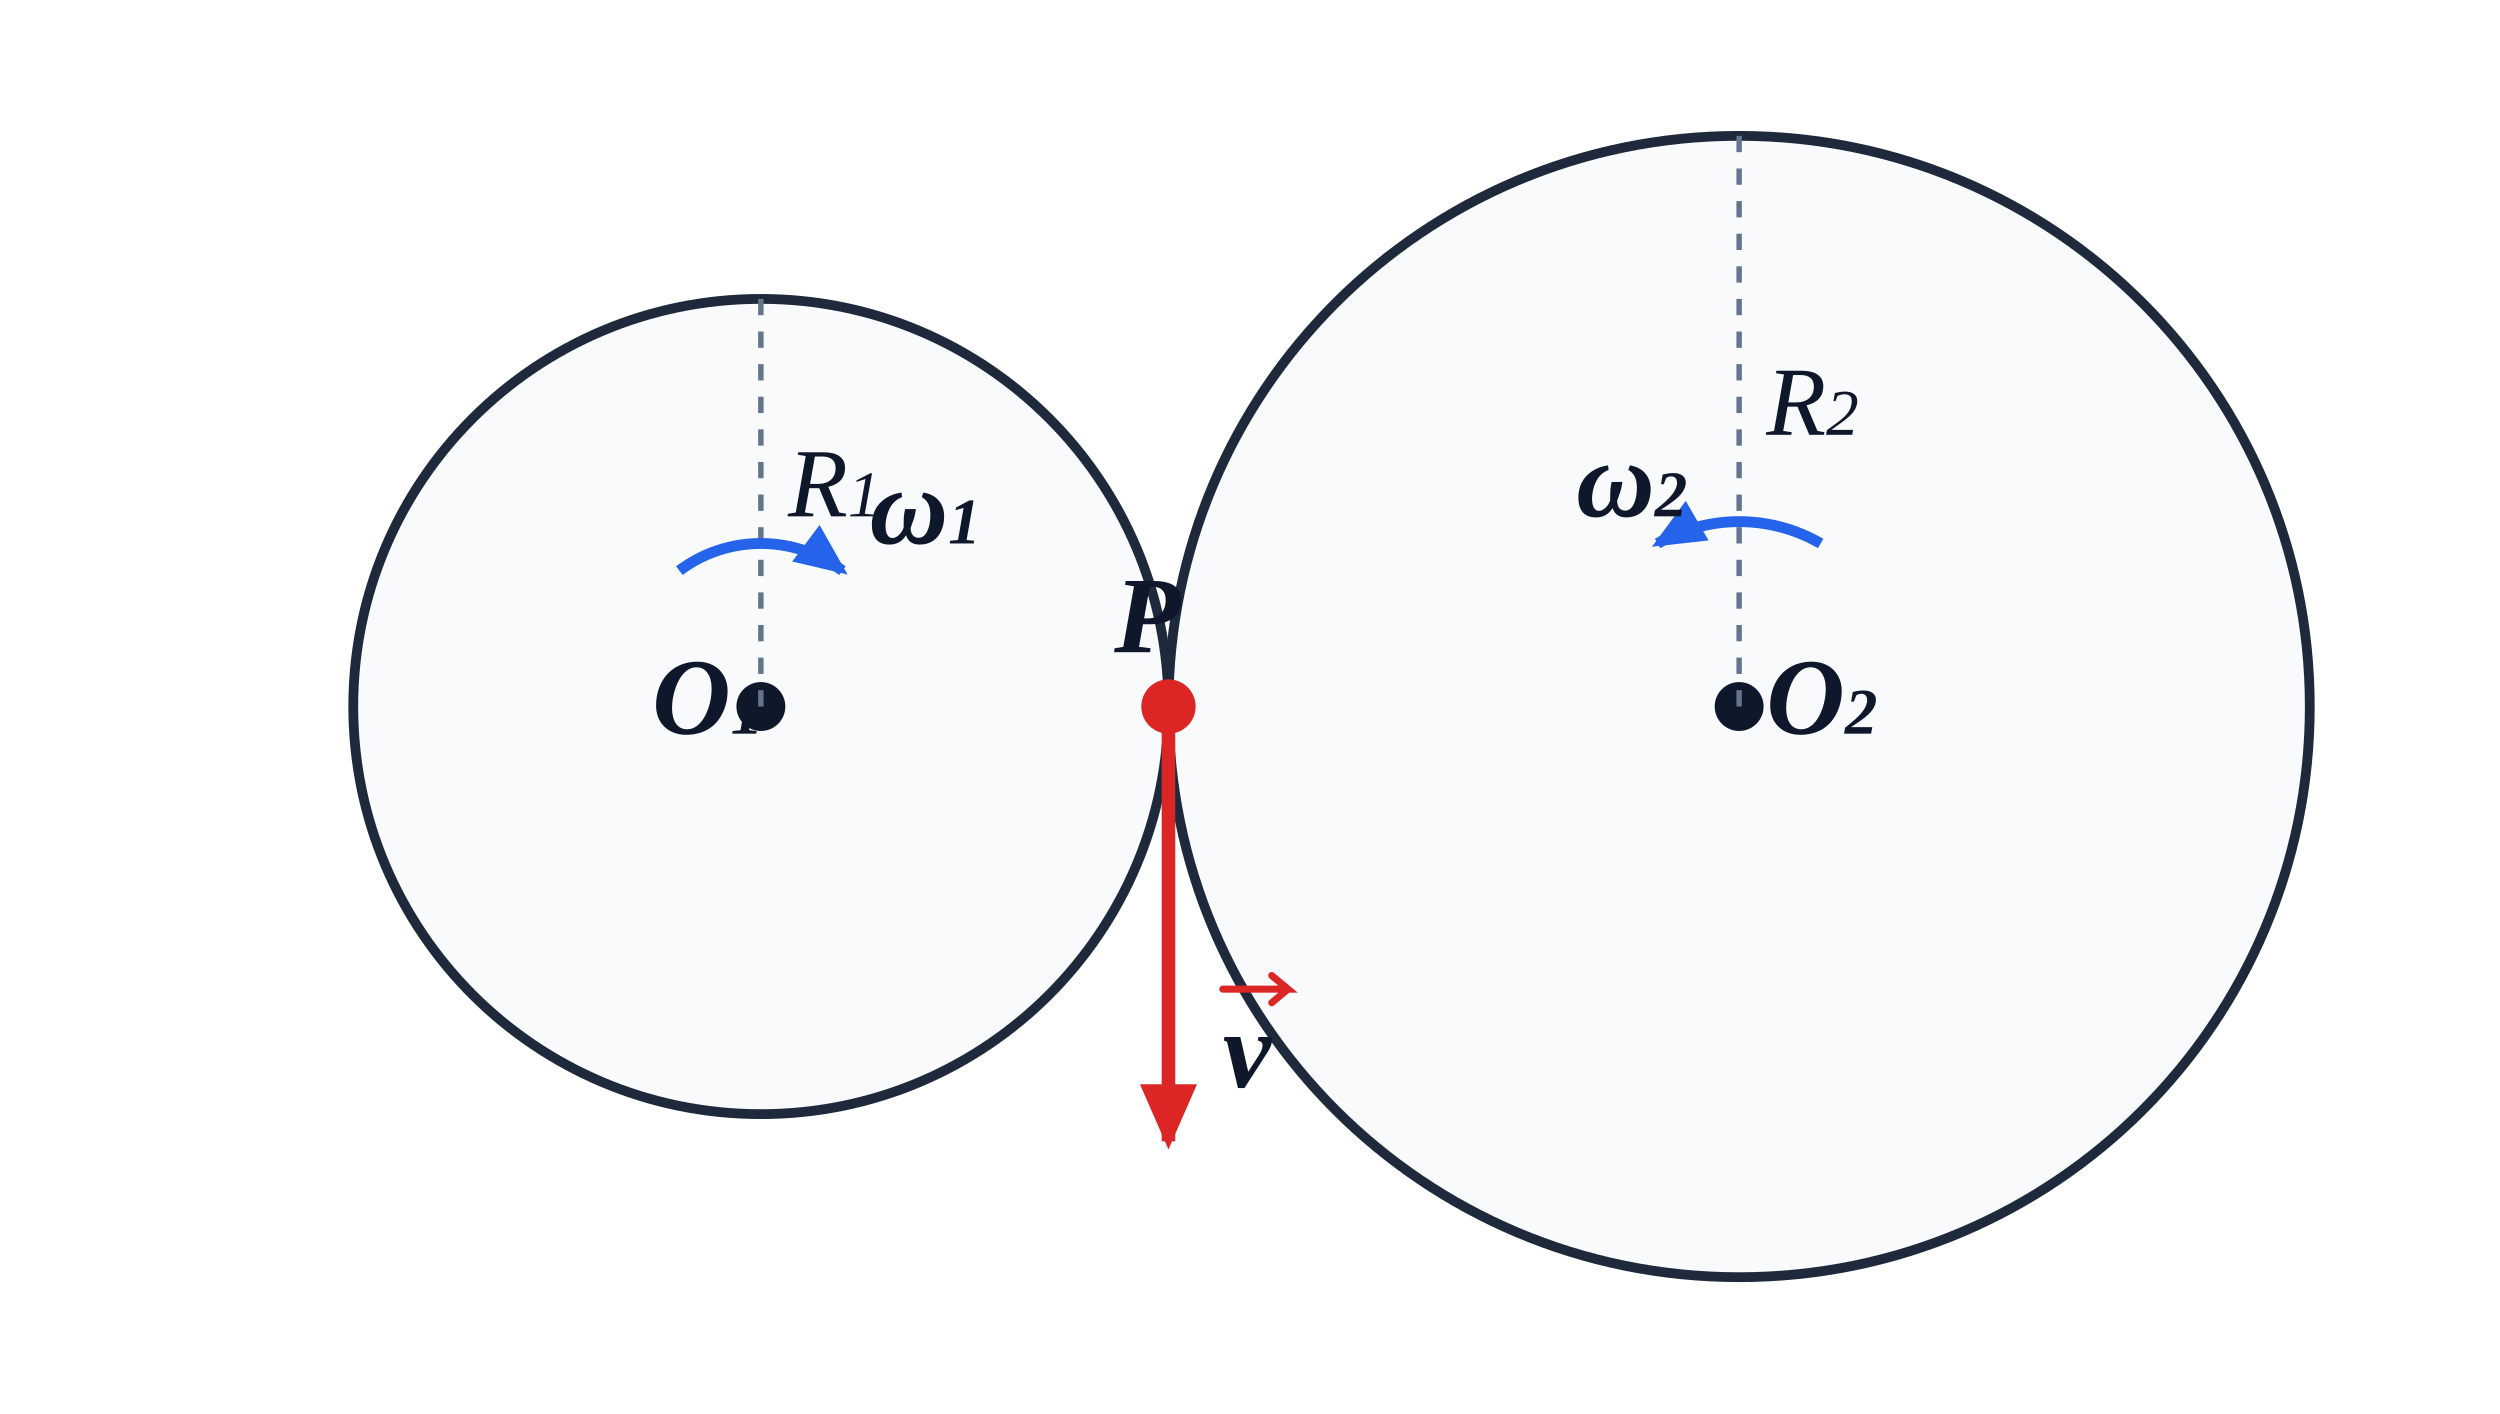
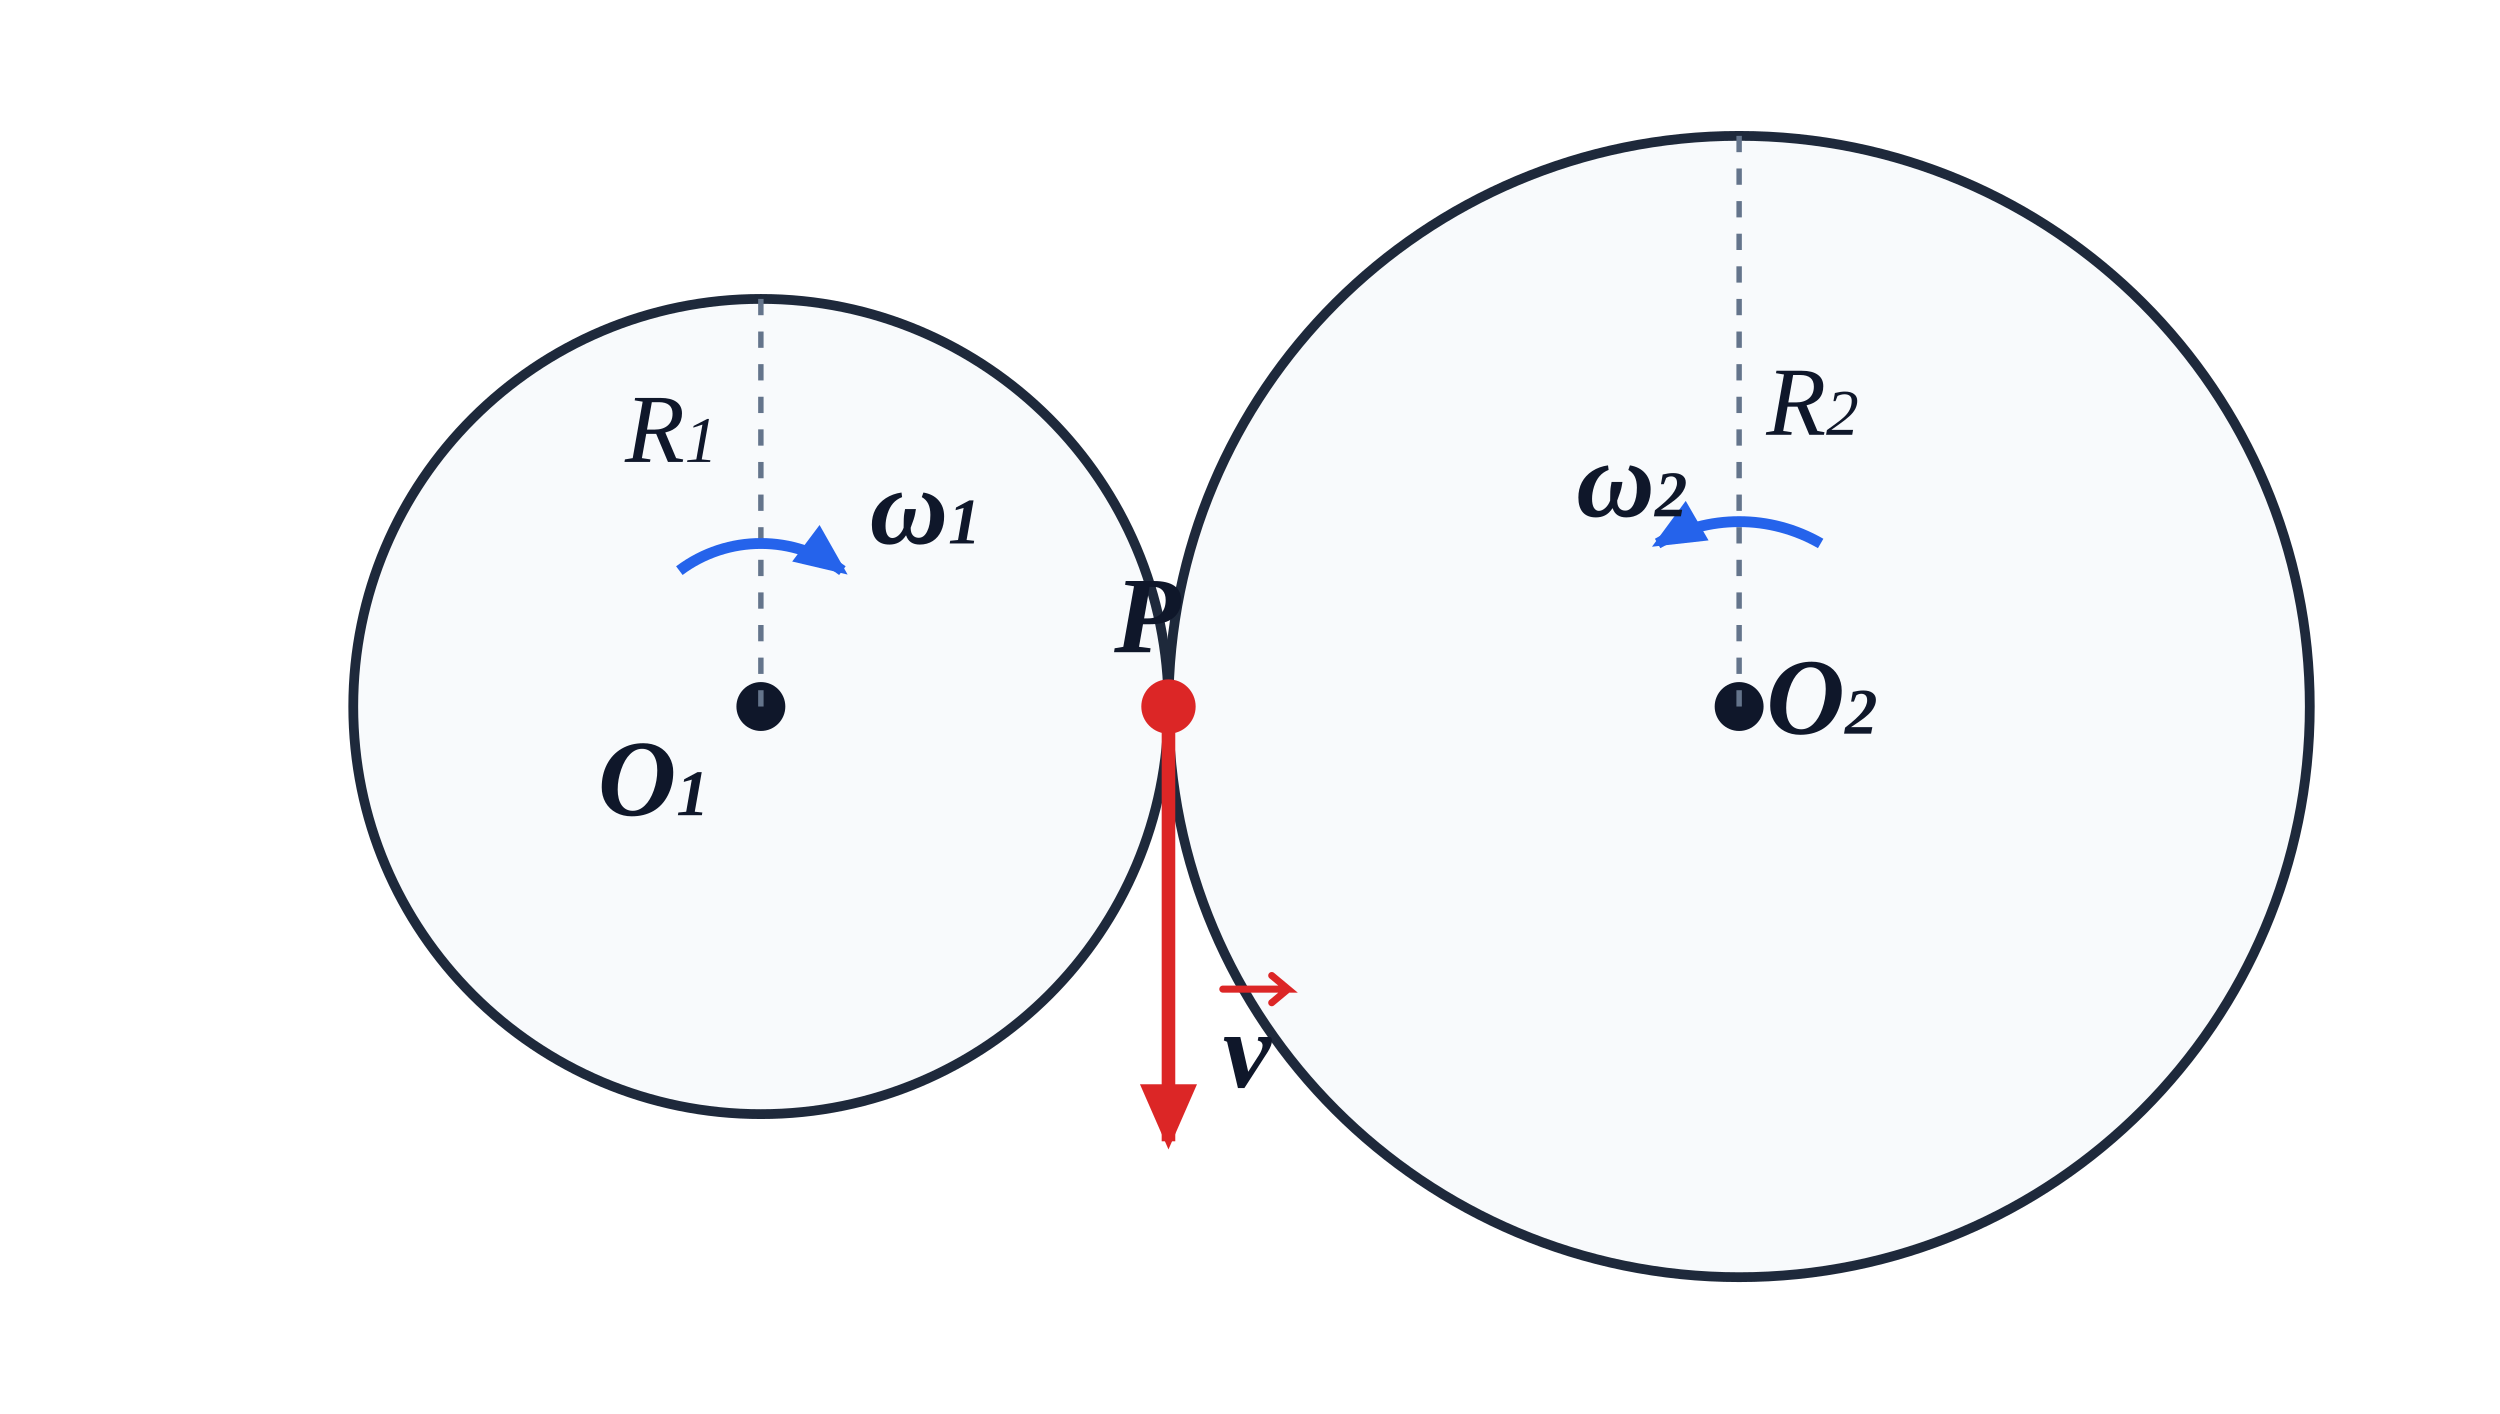
- <svg xmlns="http://www.w3.org/2000/svg" viewBox="0 0 460 260" width="100%" height="100%">
+ <svg xmlns="http://www.w3.org/2000/svg" viewBox="0 0 460 260" width="100%" height="auto" preserveAspectRatio="xMidYMid meet">
  <defs>
    <marker id="arrow" viewBox="0 0 10 10" refX="7" refY="5" markerWidth="6" markerHeight="6" orient="auto-start-reverse">
      <path d="M 0 1.5 L 8 5 L 0 8.5 z" fill="#1e293b" />
    </marker>
    <marker id="arrow-blue" viewBox="0 0 10 10" refX="7" refY="5" markerWidth="6" markerHeight="6" orient="auto-start-reverse">
      <path d="M 0 1.5 L 8 5 L 0 8.5 z" fill="#2563eb" />
    </marker>
    <marker id="arrow-red" viewBox="0 0 10 10" refX="7" refY="5" markerWidth="6" markerHeight="6" orient="auto-start-reverse">
      <path d="M 0 1.5 L 8 5 L 0 8.5 z" fill="#dc2626" />
    </marker>
    <marker id="arrow-green" viewBox="0 0 10 10" refX="7" refY="5" markerWidth="6" markerHeight="6" orient="auto-start-reverse">
      <path d="M 0 1.5 L 8 5 L 0 8.5 z" fill="#16a34a" />
    </marker>
    <pattern id="hatch" width="8" height="8" patternTransform="rotate(45 0 0)" patternUnits="userSpaceOnUse">
      <line x1="0" y1="0" x2="0" y2="8" stroke="#94a3b8" stroke-width="1.2" />
    </pattern>
  </defs>
  <style>
    text { font-family: 'Times New Roman', 'Cambria Math', serif; }
    .lbl { font-size: 18px; font-style: italic; fill: #0f172a; }
    .lbl-bold { font-size: 20px; font-style: italic; font-weight: bold; fill: #0f172a; }
    .vec { stroke: #2563eb; stroke-width: 2.2; }
    .axis { stroke: #64748b; stroke-width: 1.2; stroke-dasharray: 5,3; }
    .solid { stroke: #1e293b; stroke-width: 1.8; fill: #f8fafc; }
  </style>
  <circle cx="140" cy="130" r="75" class="solid" />
  <circle cx="140" cy="130" r="4.5" fill="#0f172a" />
-   <text x="120" y="135" class="lbl-bold">O<tspan font-size="12">1</tspan>
+   <text x="110" y="150" class="lbl-bold">O<tspan font-size="12">1</tspan>
  </text>
  <line x1="140" y1="130" x2="140" y2="55" stroke="#64748b" stroke-dasharray="3,3" />
-   <text x="145" y="95" class="lbl">R<tspan font-size="12">1</tspan>
+   <text x="115" y="85" class="lbl">R<tspan font-size="12">1</tspan>
  </text>
  <path d="M 125 105 A 25 25 0 0 1 155 105" fill="none" stroke="#2563eb" stroke-width="2" marker-end="url(#arrow-blue)" />
  <text x="160" y="100" class="lbl-bold" fill="#2563eb">ω<tspan font-size="12">1</tspan>
  </text>
  <circle cx="320" cy="130" r="105" class="solid" />
  <circle cx="320" cy="130" r="4.5" fill="#0f172a" />
  <text x="325" y="135" class="lbl-bold">O<tspan font-size="12">2</tspan>
  </text>
  <line x1="320" y1="130" x2="320" y2="25" stroke="#64748b" stroke-dasharray="3,3" />
  <text x="325" y="80" class="lbl">R<tspan font-size="12">2</tspan>
  </text>
  <path d="M 335 100 A 30 30 0 0 0 305 100" fill="none" stroke="#2563eb" stroke-width="2" marker-end="url(#arrow-blue)" />
  <text x="290" y="95" class="lbl-bold" fill="#2563eb">ω<tspan font-size="12">2</tspan>
  </text>
  <circle cx="215" cy="130" r="5" fill="#dc2626" />
  <text x="205" y="120" class="lbl-bold" fill="#dc2626">P</text>
  <line x1="215" y1="130" x2="215" y2="210" stroke="#dc2626" stroke-width="2.5" marker-end="url(#arrow-red)" />
  <g>
    <text x="225" y="200" class="lbl-bold" fill="#dc2626">v</text>
    <path d="M 225 182 h 12 l -3 -2.5 m 3 2.5 l -3 2.5" fill="none" stroke="#dc2626" stroke-width="1.3" stroke-linecap="round" />
  </g>
</svg>
